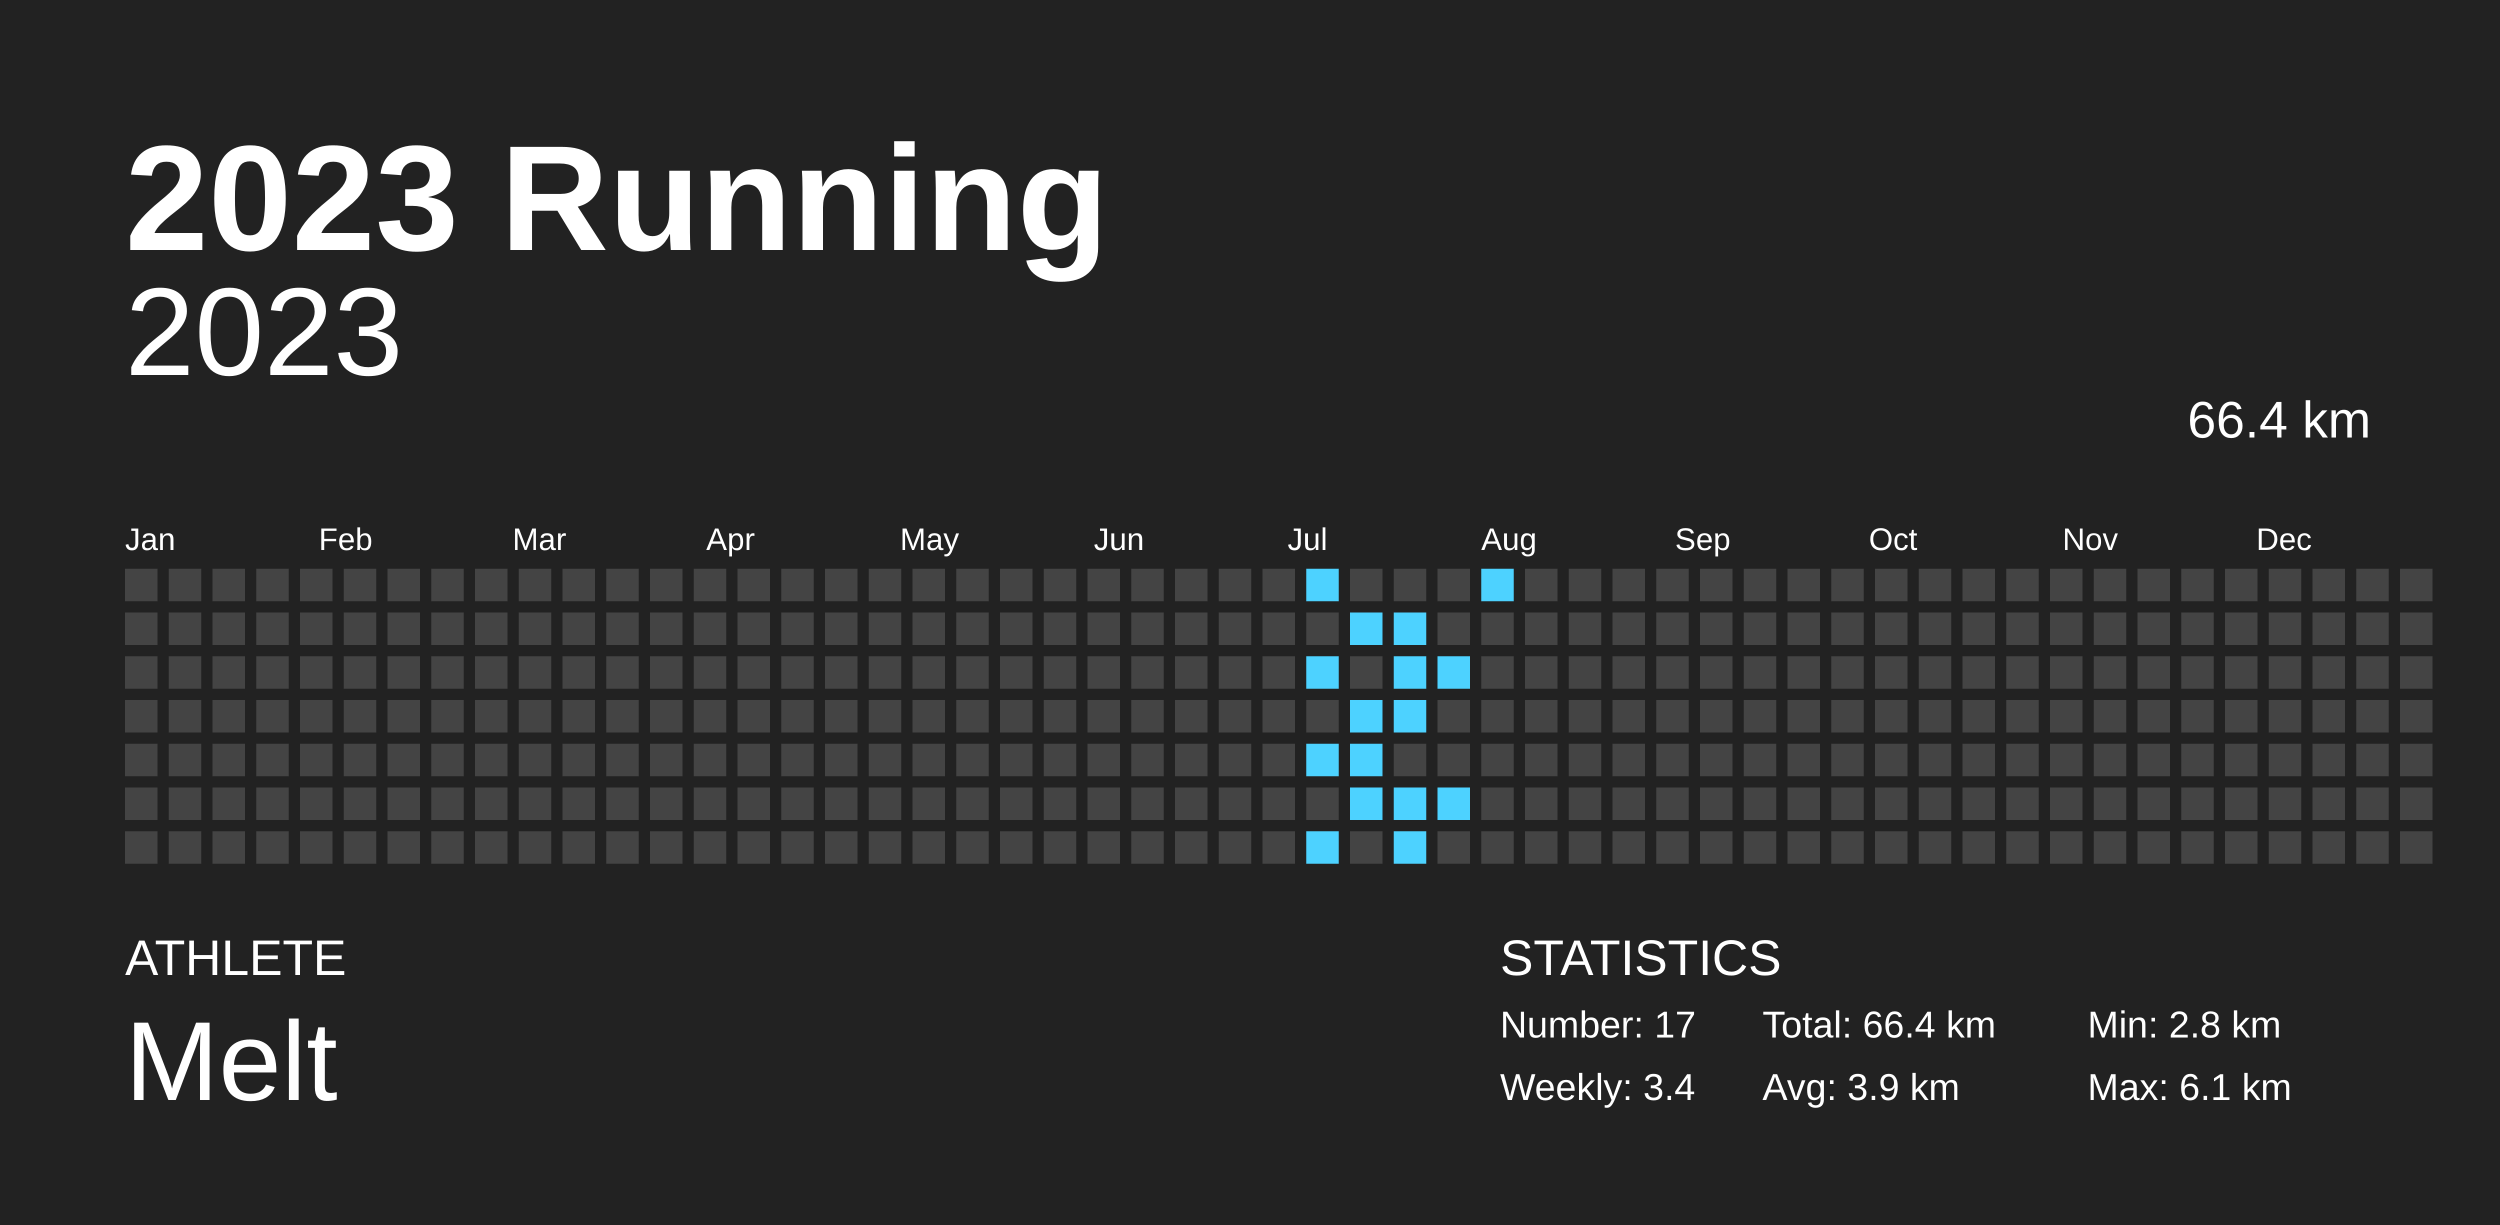
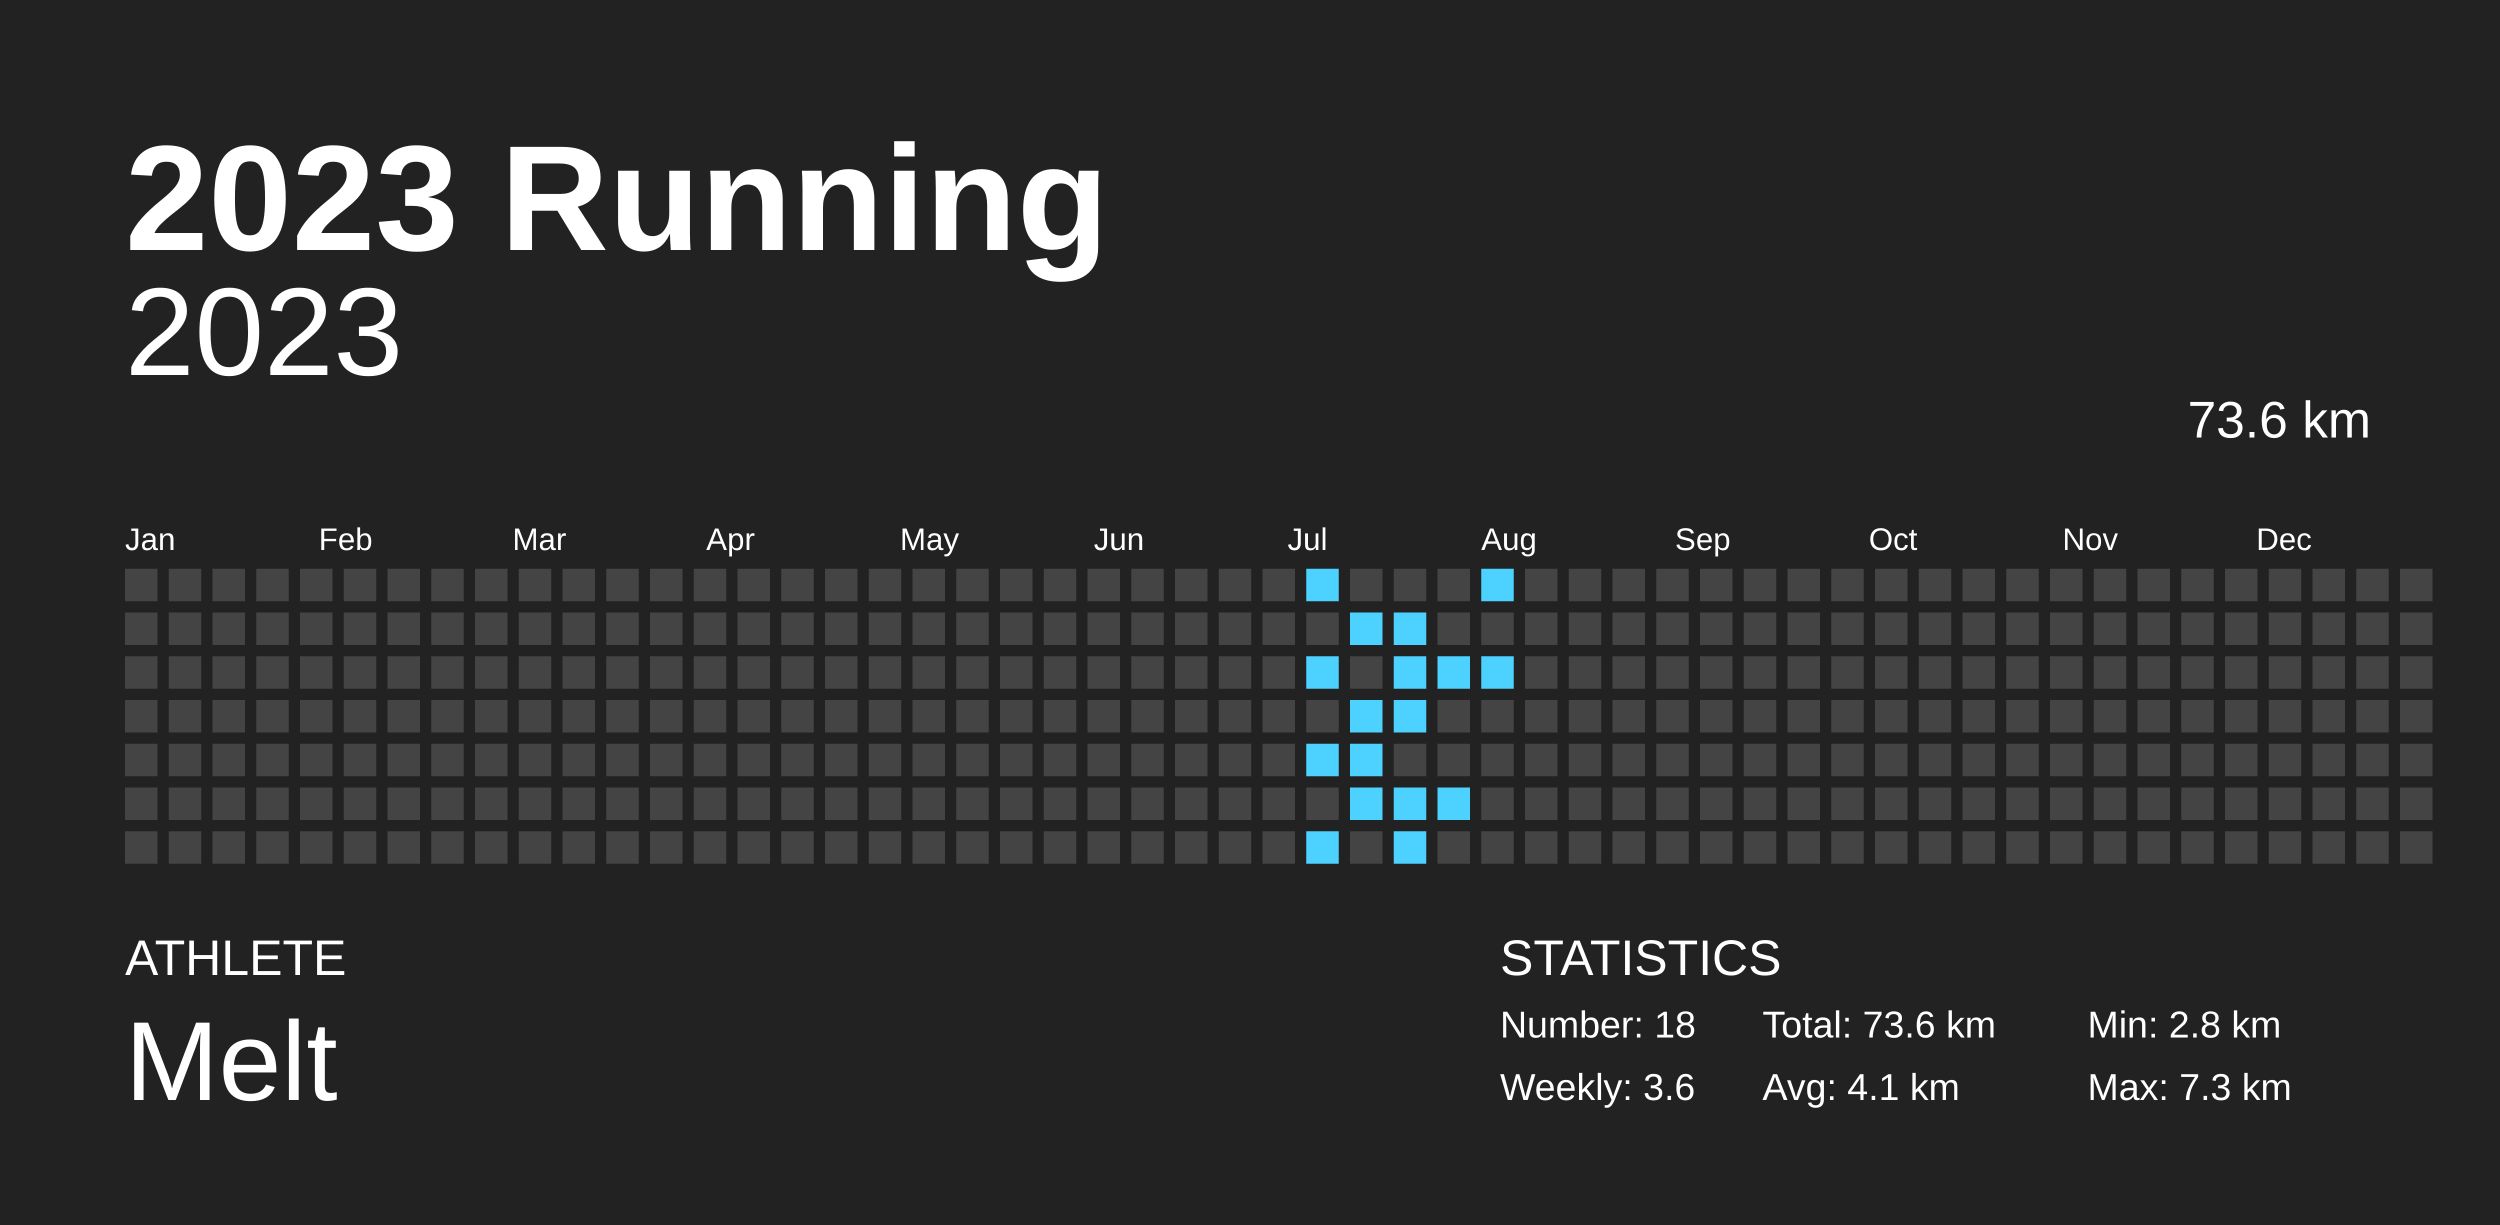
<svg xmlns="http://www.w3.org/2000/svg" baseProfile="full" height="98mm" version="1.1" viewBox="0,0,200,98" width="200mm">
  <defs />
  <rect fill="#222222" height="98" width="200" x="0" y="0" />
  <text fill="#FFFFFF" style="font-size:12px; font-family:Arial; font-weight:bold;" x="10" y="20">2023 Running</text>
  <text fill="#FFFFFF" style="font-size:4px; font-family:Arial" x="10" y="78">ATHLETE</text>
  <text fill="#FFFFFF" style="font-size:9px; font-family:Arial" x="10" y="88">Melt</text>
  <text fill="#FFFFFF" style="font-size:4px; font-family:Arial" x="120" y="78">STATISTICS</text>
-   <text fill="#FFFFFF" style="font-size:3px; font-family:Arial" x="120" y="83">Number: 17</text>
-   <text fill="#FFFFFF" style="font-size:3px; font-family:Arial" x="120" y="88">Weekly: 3.4</text>
-   <text fill="#FFFFFF" style="font-size:3px; font-family:Arial" x="141" y="83">Total: 66.4 km</text>
-   <text fill="#FFFFFF" style="font-size:3px; font-family:Arial" x="141" y="88">Avg: 3.9 km</text>
+   <text fill="#FFFFFF" style="font-size:3px; font-family:Arial" x="120" y="83">Number: 18</text>
+   <text fill="#FFFFFF" style="font-size:3px; font-family:Arial" x="120" y="88">Weekly: 3.6</text>
+   <text fill="#FFFFFF" style="font-size:3px; font-family:Arial" x="141" y="83">Total: 73.6 km</text>
+   <text fill="#FFFFFF" style="font-size:3px; font-family:Arial" x="141" y="88">Avg: 4.1 km</text>
  <text fill="#FFFFFF" style="font-size:3px; font-family:Arial" x="167" y="83">Min: 2.8 km</text>
-   <text fill="#FFFFFF" style="font-size:3px; font-family:Arial" x="167" y="88">Max: 6.1 km</text>
+   <text fill="#FFFFFF" style="font-size:3px; font-family:Arial" x="167" y="88">Max: 7.3 km</text>
  <text alignment-baseline="hanging" fill="#FFFFFF" style="font-size:10.0px; font-family:Arial;" x="10" y="30">2023</text>
-   <text alignment-baseline="hanging" fill="#FFFFFF" style="font-size:4.125px; font-family:Arial;" x="175" y="35">66.4 km</text>
+   <text alignment-baseline="hanging" fill="#FFFFFF" style="font-size:4.125px; font-family:Arial;" x="175" y="35">73.6 km</text>
  <text fill="#FFFFFF" style="font-size:2.5px; font-family:Arial" x="10.0" y="44">Jan</text>
  <text fill="#FFFFFF" style="font-size:2.5px; font-family:Arial" x="25.5" y="44">Feb</text>
  <text fill="#FFFFFF" style="font-size:2.5px; font-family:Arial" x="41.0" y="44">Mar</text>
  <text fill="#FFFFFF" style="font-size:2.5px; font-family:Arial" x="56.5" y="44">Apr</text>
  <text fill="#FFFFFF" style="font-size:2.5px; font-family:Arial" x="72.0" y="44">May</text>
  <text fill="#FFFFFF" style="font-size:2.5px; font-family:Arial" x="87.5" y="44">Jun</text>
  <text fill="#FFFFFF" style="font-size:2.5px; font-family:Arial" x="103.0" y="44">Jul</text>
  <text fill="#FFFFFF" style="font-size:2.5px; font-family:Arial" x="118.5" y="44">Aug</text>
  <text fill="#FFFFFF" style="font-size:2.5px; font-family:Arial" x="134.0" y="44">Sep</text>
  <text fill="#FFFFFF" style="font-size:2.5px; font-family:Arial" x="149.5" y="44">Oct</text>
  <text fill="#FFFFFF" style="font-size:2.5px; font-family:Arial" x="165.0" y="44">Nov</text>
  <text fill="#FFFFFF" style="font-size:2.5px; font-family:Arial" x="180.5" y="44">Dec</text>
  <rect fill="#444444" height="2.6" width="2.6" x="10.0" y="45.5" />
  <rect fill="#444444" height="2.6" width="2.6" x="10.0" y="49.0" />
  <rect fill="#444444" height="2.6" width="2.6" x="10.0" y="52.5" />
  <rect fill="#444444" height="2.6" width="2.6" x="10.0" y="56.0" />
  <rect fill="#444444" height="2.6" width="2.6" x="10.0" y="59.5" />
  <rect fill="#444444" height="2.6" width="2.6" x="10.0" y="63.0" />
  <rect fill="#444444" height="2.6" width="2.6" x="10.0" y="66.5" />
  <rect fill="#444444" height="2.6" width="2.6" x="13.5" y="45.5" />
  <rect fill="#444444" height="2.6" width="2.6" x="13.5" y="49.0" />
  <rect fill="#444444" height="2.6" width="2.6" x="13.5" y="52.5" />
  <rect fill="#444444" height="2.6" width="2.6" x="13.5" y="56.0" />
  <rect fill="#444444" height="2.6" width="2.6" x="13.5" y="59.5" />
  <rect fill="#444444" height="2.6" width="2.6" x="13.5" y="63.0" />
  <rect fill="#444444" height="2.6" width="2.6" x="13.5" y="66.5" />
  <rect fill="#444444" height="2.6" width="2.6" x="17.0" y="45.5" />
  <rect fill="#444444" height="2.6" width="2.6" x="17.0" y="49.0" />
  <rect fill="#444444" height="2.6" width="2.6" x="17.0" y="52.5" />
  <rect fill="#444444" height="2.6" width="2.6" x="17.0" y="56.0" />
  <rect fill="#444444" height="2.6" width="2.6" x="17.0" y="59.5" />
  <rect fill="#444444" height="2.6" width="2.6" x="17.0" y="63.0" />
  <rect fill="#444444" height="2.6" width="2.6" x="17.0" y="66.5" />
  <rect fill="#444444" height="2.6" width="2.6" x="20.5" y="45.5" />
  <rect fill="#444444" height="2.6" width="2.6" x="20.5" y="49.0" />
  <rect fill="#444444" height="2.6" width="2.6" x="20.5" y="52.5" />
  <rect fill="#444444" height="2.6" width="2.6" x="20.5" y="56.0" />
  <rect fill="#444444" height="2.6" width="2.6" x="20.5" y="59.5" />
  <rect fill="#444444" height="2.6" width="2.6" x="20.5" y="63.0" />
  <rect fill="#444444" height="2.6" width="2.6" x="20.5" y="66.5" />
  <rect fill="#444444" height="2.6" width="2.6" x="24.0" y="45.5" />
  <rect fill="#444444" height="2.6" width="2.6" x="24.0" y="49.0" />
  <rect fill="#444444" height="2.6" width="2.6" x="24.0" y="52.5" />
  <rect fill="#444444" height="2.6" width="2.6" x="24.0" y="56.0" />
  <rect fill="#444444" height="2.6" width="2.6" x="24.0" y="59.5" />
  <rect fill="#444444" height="2.6" width="2.6" x="24.0" y="63.0" />
  <rect fill="#444444" height="2.6" width="2.6" x="24.0" y="66.5" />
  <rect fill="#444444" height="2.6" width="2.6" x="27.5" y="45.5" />
  <rect fill="#444444" height="2.6" width="2.6" x="27.5" y="49.0" />
  <rect fill="#444444" height="2.6" width="2.6" x="27.5" y="52.5" />
  <rect fill="#444444" height="2.6" width="2.6" x="27.5" y="56.0" />
  <rect fill="#444444" height="2.6" width="2.6" x="27.5" y="59.5" />
  <rect fill="#444444" height="2.6" width="2.6" x="27.5" y="63.0" />
  <rect fill="#444444" height="2.6" width="2.6" x="27.5" y="66.5" />
  <rect fill="#444444" height="2.6" width="2.6" x="31.0" y="45.5" />
  <rect fill="#444444" height="2.6" width="2.6" x="31.0" y="49.0" />
  <rect fill="#444444" height="2.6" width="2.6" x="31.0" y="52.5" />
  <rect fill="#444444" height="2.6" width="2.6" x="31.0" y="56.0" />
  <rect fill="#444444" height="2.6" width="2.6" x="31.0" y="59.5" />
  <rect fill="#444444" height="2.6" width="2.6" x="31.0" y="63.0" />
  <rect fill="#444444" height="2.6" width="2.6" x="31.0" y="66.5" />
  <rect fill="#444444" height="2.6" width="2.6" x="34.5" y="45.5" />
  <rect fill="#444444" height="2.6" width="2.6" x="34.5" y="49.0" />
  <rect fill="#444444" height="2.6" width="2.6" x="34.5" y="52.5" />
  <rect fill="#444444" height="2.6" width="2.6" x="34.5" y="56.0" />
  <rect fill="#444444" height="2.6" width="2.6" x="34.5" y="59.5" />
  <rect fill="#444444" height="2.6" width="2.6" x="34.5" y="63.0" />
  <rect fill="#444444" height="2.6" width="2.6" x="34.5" y="66.5" />
  <rect fill="#444444" height="2.6" width="2.6" x="38.0" y="45.5" />
  <rect fill="#444444" height="2.6" width="2.6" x="38.0" y="49.0" />
  <rect fill="#444444" height="2.6" width="2.6" x="38.0" y="52.5" />
  <rect fill="#444444" height="2.6" width="2.6" x="38.0" y="56.0" />
  <rect fill="#444444" height="2.6" width="2.6" x="38.0" y="59.5" />
  <rect fill="#444444" height="2.6" width="2.6" x="38.0" y="63.0" />
  <rect fill="#444444" height="2.6" width="2.6" x="38.0" y="66.5" />
  <rect fill="#444444" height="2.6" width="2.6" x="41.5" y="45.5" />
  <rect fill="#444444" height="2.6" width="2.6" x="41.5" y="49.0" />
  <rect fill="#444444" height="2.6" width="2.6" x="41.5" y="52.5" />
  <rect fill="#444444" height="2.6" width="2.6" x="41.5" y="56.0" />
  <rect fill="#444444" height="2.6" width="2.6" x="41.5" y="59.5" />
  <rect fill="#444444" height="2.6" width="2.6" x="41.5" y="63.0" />
  <rect fill="#444444" height="2.6" width="2.6" x="41.5" y="66.5" />
  <rect fill="#444444" height="2.6" width="2.6" x="45.0" y="45.5" />
  <rect fill="#444444" height="2.6" width="2.6" x="45.0" y="49.0" />
  <rect fill="#444444" height="2.6" width="2.6" x="45.0" y="52.5" />
  <rect fill="#444444" height="2.6" width="2.6" x="45.0" y="56.0" />
  <rect fill="#444444" height="2.6" width="2.6" x="45.0" y="59.5" />
  <rect fill="#444444" height="2.6" width="2.6" x="45.0" y="63.0" />
  <rect fill="#444444" height="2.6" width="2.6" x="45.0" y="66.5" />
  <rect fill="#444444" height="2.6" width="2.6" x="48.5" y="45.5" />
  <rect fill="#444444" height="2.6" width="2.6" x="48.5" y="49.0" />
  <rect fill="#444444" height="2.6" width="2.6" x="48.5" y="52.5" />
  <rect fill="#444444" height="2.6" width="2.6" x="48.5" y="56.0" />
  <rect fill="#444444" height="2.6" width="2.6" x="48.5" y="59.5" />
  <rect fill="#444444" height="2.6" width="2.6" x="48.5" y="63.0" />
  <rect fill="#444444" height="2.6" width="2.6" x="48.5" y="66.5" />
  <rect fill="#444444" height="2.6" width="2.6" x="52.0" y="45.5" />
  <rect fill="#444444" height="2.6" width="2.6" x="52.0" y="49.0" />
  <rect fill="#444444" height="2.6" width="2.6" x="52.0" y="52.5" />
  <rect fill="#444444" height="2.6" width="2.6" x="52.0" y="56.0" />
  <rect fill="#444444" height="2.6" width="2.6" x="52.0" y="59.5" />
  <rect fill="#444444" height="2.6" width="2.6" x="52.0" y="63.0" />
  <rect fill="#444444" height="2.6" width="2.6" x="52.0" y="66.5" />
  <rect fill="#444444" height="2.6" width="2.6" x="55.5" y="45.5" />
  <rect fill="#444444" height="2.6" width="2.6" x="55.5" y="49.0" />
  <rect fill="#444444" height="2.6" width="2.6" x="55.5" y="52.5" />
  <rect fill="#444444" height="2.6" width="2.6" x="55.5" y="56.0" />
  <rect fill="#444444" height="2.6" width="2.6" x="55.5" y="59.5" />
  <rect fill="#444444" height="2.6" width="2.6" x="55.5" y="63.0" />
  <rect fill="#444444" height="2.6" width="2.6" x="55.5" y="66.5" />
  <rect fill="#444444" height="2.6" width="2.6" x="59.0" y="45.5" />
  <rect fill="#444444" height="2.6" width="2.6" x="59.0" y="49.0" />
  <rect fill="#444444" height="2.6" width="2.6" x="59.0" y="52.5" />
  <rect fill="#444444" height="2.6" width="2.6" x="59.0" y="56.0" />
  <rect fill="#444444" height="2.6" width="2.6" x="59.0" y="59.5" />
  <rect fill="#444444" height="2.6" width="2.6" x="59.0" y="63.0" />
  <rect fill="#444444" height="2.6" width="2.6" x="59.0" y="66.5" />
  <rect fill="#444444" height="2.6" width="2.6" x="62.5" y="45.5" />
  <rect fill="#444444" height="2.6" width="2.6" x="62.5" y="49.0" />
  <rect fill="#444444" height="2.6" width="2.6" x="62.5" y="52.5" />
  <rect fill="#444444" height="2.6" width="2.6" x="62.5" y="56.0" />
  <rect fill="#444444" height="2.6" width="2.6" x="62.5" y="59.5" />
  <rect fill="#444444" height="2.6" width="2.6" x="62.5" y="63.0" />
  <rect fill="#444444" height="2.6" width="2.6" x="62.5" y="66.5" />
  <rect fill="#444444" height="2.6" width="2.6" x="66.0" y="45.5" />
  <rect fill="#444444" height="2.6" width="2.6" x="66.0" y="49.0" />
  <rect fill="#444444" height="2.6" width="2.6" x="66.0" y="52.5" />
  <rect fill="#444444" height="2.6" width="2.6" x="66.0" y="56.0" />
  <rect fill="#444444" height="2.6" width="2.6" x="66.0" y="59.5" />
  <rect fill="#444444" height="2.6" width="2.6" x="66.0" y="63.0" />
  <rect fill="#444444" height="2.6" width="2.6" x="66.0" y="66.5" />
  <rect fill="#444444" height="2.6" width="2.6" x="69.5" y="45.5" />
  <rect fill="#444444" height="2.6" width="2.6" x="69.5" y="49.0" />
  <rect fill="#444444" height="2.6" width="2.6" x="69.5" y="52.5" />
  <rect fill="#444444" height="2.6" width="2.6" x="69.5" y="56.0" />
  <rect fill="#444444" height="2.6" width="2.6" x="69.5" y="59.5" />
  <rect fill="#444444" height="2.6" width="2.6" x="69.5" y="63.0" />
  <rect fill="#444444" height="2.6" width="2.6" x="69.5" y="66.5" />
  <rect fill="#444444" height="2.6" width="2.6" x="73.0" y="45.5" />
  <rect fill="#444444" height="2.6" width="2.6" x="73.0" y="49.0" />
  <rect fill="#444444" height="2.6" width="2.6" x="73.0" y="52.5" />
  <rect fill="#444444" height="2.6" width="2.6" x="73.0" y="56.0" />
  <rect fill="#444444" height="2.6" width="2.6" x="73.0" y="59.5" />
  <rect fill="#444444" height="2.6" width="2.6" x="73.0" y="63.0" />
  <rect fill="#444444" height="2.6" width="2.6" x="73.0" y="66.5" />
  <rect fill="#444444" height="2.6" width="2.6" x="76.5" y="45.5" />
  <rect fill="#444444" height="2.6" width="2.6" x="76.5" y="49.0" />
  <rect fill="#444444" height="2.6" width="2.6" x="76.5" y="52.5" />
  <rect fill="#444444" height="2.6" width="2.6" x="76.5" y="56.0" />
  <rect fill="#444444" height="2.6" width="2.6" x="76.5" y="59.5" />
  <rect fill="#444444" height="2.6" width="2.6" x="76.5" y="63.0" />
  <rect fill="#444444" height="2.6" width="2.6" x="76.5" y="66.5" />
  <rect fill="#444444" height="2.6" width="2.6" x="80.0" y="45.5" />
  <rect fill="#444444" height="2.6" width="2.6" x="80.0" y="49.0" />
  <rect fill="#444444" height="2.6" width="2.6" x="80.0" y="52.5" />
  <rect fill="#444444" height="2.6" width="2.6" x="80.0" y="56.0" />
  <rect fill="#444444" height="2.6" width="2.6" x="80.0" y="59.5" />
  <rect fill="#444444" height="2.6" width="2.6" x="80.0" y="63.0" />
  <rect fill="#444444" height="2.6" width="2.6" x="80.0" y="66.5" />
  <rect fill="#444444" height="2.6" width="2.6" x="83.5" y="45.5" />
  <rect fill="#444444" height="2.6" width="2.6" x="83.5" y="49.0" />
  <rect fill="#444444" height="2.6" width="2.6" x="83.5" y="52.5" />
  <rect fill="#444444" height="2.6" width="2.6" x="83.5" y="56.0" />
  <rect fill="#444444" height="2.6" width="2.6" x="83.5" y="59.5" />
  <rect fill="#444444" height="2.6" width="2.6" x="83.5" y="63.0" />
  <rect fill="#444444" height="2.6" width="2.6" x="83.5" y="66.5" />
  <rect fill="#444444" height="2.6" width="2.6" x="87.0" y="45.5" />
  <rect fill="#444444" height="2.6" width="2.6" x="87.0" y="49.0" />
  <rect fill="#444444" height="2.6" width="2.6" x="87.0" y="52.5" />
  <rect fill="#444444" height="2.6" width="2.6" x="87.0" y="56.0" />
  <rect fill="#444444" height="2.6" width="2.6" x="87.0" y="59.5" />
  <rect fill="#444444" height="2.6" width="2.6" x="87.0" y="63.0" />
  <rect fill="#444444" height="2.6" width="2.6" x="87.0" y="66.5" />
  <rect fill="#444444" height="2.6" width="2.6" x="90.5" y="45.5" />
  <rect fill="#444444" height="2.6" width="2.6" x="90.5" y="49.0" />
  <rect fill="#444444" height="2.6" width="2.6" x="90.5" y="52.5" />
  <rect fill="#444444" height="2.6" width="2.6" x="90.5" y="56.0" />
  <rect fill="#444444" height="2.6" width="2.6" x="90.5" y="59.5" />
  <rect fill="#444444" height="2.6" width="2.6" x="90.5" y="63.0" />
  <rect fill="#444444" height="2.6" width="2.6" x="90.5" y="66.5" />
  <rect fill="#444444" height="2.6" width="2.6" x="94.0" y="45.5" />
  <rect fill="#444444" height="2.6" width="2.6" x="94.0" y="49.0" />
  <rect fill="#444444" height="2.6" width="2.6" x="94.0" y="52.5" />
  <rect fill="#444444" height="2.6" width="2.6" x="94.0" y="56.0" />
  <rect fill="#444444" height="2.6" width="2.6" x="94.0" y="59.5" />
  <rect fill="#444444" height="2.6" width="2.6" x="94.0" y="63.0" />
  <rect fill="#444444" height="2.6" width="2.6" x="94.0" y="66.5" />
  <rect fill="#444444" height="2.6" width="2.6" x="97.5" y="45.5" />
  <rect fill="#444444" height="2.6" width="2.6" x="97.5" y="49.0" />
  <rect fill="#444444" height="2.6" width="2.6" x="97.5" y="52.5" />
  <rect fill="#444444" height="2.6" width="2.6" x="97.5" y="56.0" />
  <rect fill="#444444" height="2.6" width="2.6" x="97.5" y="59.5" />
  <rect fill="#444444" height="2.6" width="2.6" x="97.5" y="63.0" />
  <rect fill="#444444" height="2.6" width="2.6" x="97.5" y="66.5" />
  <rect fill="#444444" height="2.6" width="2.6" x="101.0" y="45.5" />
  <rect fill="#444444" height="2.6" width="2.6" x="101.0" y="49.0" />
  <rect fill="#444444" height="2.6" width="2.6" x="101.0" y="52.5" />
  <rect fill="#444444" height="2.6" width="2.6" x="101.0" y="56.0" />
  <rect fill="#444444" height="2.6" width="2.6" x="101.0" y="59.5" />
  <rect fill="#444444" height="2.6" width="2.6" x="101.0" y="63.0" />
  <rect fill="#444444" height="2.6" width="2.6" x="101.0" y="66.5" />
  <rect fill="#4dd2ff" height="2.6" width="2.6" x="104.5" y="45.5" />
  <rect fill="#444444" height="2.6" width="2.6" x="104.5" y="49.0" />
  <rect fill="#4dd2ff" height="2.6" width="2.6" x="104.5" y="52.5" />
  <rect fill="#444444" height="2.6" width="2.6" x="104.5" y="56.0" />
  <rect fill="#4dd2ff" height="2.6" width="2.6" x="104.5" y="59.5" />
  <rect fill="#444444" height="2.6" width="2.6" x="104.5" y="63.0" />
  <rect fill="#4dd2ff" height="2.6" width="2.6" x="104.5" y="66.5" />
  <rect fill="#444444" height="2.6" width="2.6" x="108.0" y="45.5" />
  <rect fill="#4dd2ff" height="2.6" width="2.6" x="108.0" y="49.0" />
  <rect fill="#444444" height="2.6" width="2.6" x="108.0" y="52.5" />
  <rect fill="#4dd2ff" height="2.6" width="2.6" x="108.0" y="56.0" />
  <rect fill="#4dd2ff" height="2.6" width="2.6" x="108.0" y="59.5" />
  <rect fill="#4dd2ff" height="2.6" width="2.6" x="108.0" y="63.0" />
  <rect fill="#444444" height="2.6" width="2.6" x="108.0" y="66.5" />
  <rect fill="#444444" height="2.6" width="2.6" x="111.5" y="45.5" />
  <rect fill="#4dd2ff" height="2.6" width="2.6" x="111.5" y="49.0" />
  <rect fill="#4dd2ff" height="2.6" width="2.6" x="111.5" y="52.5" />
  <rect fill="#4dd2ff" height="2.6" width="2.6" x="111.5" y="56.0" />
  <rect fill="#444444" height="2.6" width="2.6" x="111.5" y="59.5" />
  <rect fill="#4dd2ff" height="2.6" width="2.6" x="111.5" y="63.0" />
  <rect fill="#4dd2ff" height="2.6" width="2.6" x="111.5" y="66.5" />
  <rect fill="#444444" height="2.6" width="2.6" x="115.0" y="45.5" />
  <rect fill="#444444" height="2.6" width="2.6" x="115.0" y="49.0" />
  <rect fill="#4dd2ff" height="2.6" width="2.6" x="115.0" y="52.5" />
  <rect fill="#444444" height="2.6" width="2.6" x="115.0" y="56.0" />
  <rect fill="#444444" height="2.6" width="2.6" x="115.0" y="59.5" />
  <rect fill="#4dd2ff" height="2.6" width="2.6" x="115.0" y="63.0" />
  <rect fill="#444444" height="2.6" width="2.6" x="115.0" y="66.5" />
  <rect fill="#4dd2ff" height="2.6" width="2.6" x="118.5" y="45.5" />
  <rect fill="#444444" height="2.6" width="2.6" x="118.5" y="49.0" />
-   <rect fill="#444444" height="2.6" width="2.6" x="118.5" y="52.5" />
+   <rect fill="#4dd2ff" height="2.6" width="2.6" x="118.5" y="52.5" />
  <rect fill="#444444" height="2.6" width="2.6" x="118.5" y="56.0" />
  <rect fill="#444444" height="2.6" width="2.6" x="118.5" y="59.5" />
  <rect fill="#444444" height="2.6" width="2.6" x="118.5" y="63.0" />
  <rect fill="#444444" height="2.6" width="2.6" x="118.5" y="66.5" />
  <rect fill="#444444" height="2.6" width="2.6" x="122.0" y="45.5" />
  <rect fill="#444444" height="2.6" width="2.6" x="122.0" y="49.0" />
  <rect fill="#444444" height="2.6" width="2.6" x="122.0" y="52.5" />
  <rect fill="#444444" height="2.6" width="2.6" x="122.0" y="56.0" />
  <rect fill="#444444" height="2.6" width="2.6" x="122.0" y="59.5" />
  <rect fill="#444444" height="2.6" width="2.6" x="122.0" y="63.0" />
  <rect fill="#444444" height="2.6" width="2.6" x="122.0" y="66.5" />
  <rect fill="#444444" height="2.6" width="2.6" x="125.5" y="45.5" />
  <rect fill="#444444" height="2.6" width="2.6" x="125.5" y="49.0" />
  <rect fill="#444444" height="2.6" width="2.6" x="125.5" y="52.5" />
  <rect fill="#444444" height="2.6" width="2.6" x="125.5" y="56.0" />
  <rect fill="#444444" height="2.6" width="2.6" x="125.5" y="59.5" />
  <rect fill="#444444" height="2.6" width="2.6" x="125.5" y="63.0" />
  <rect fill="#444444" height="2.6" width="2.6" x="125.5" y="66.5" />
  <rect fill="#444444" height="2.6" width="2.6" x="129.0" y="45.5" />
  <rect fill="#444444" height="2.6" width="2.6" x="129.0" y="49.0" />
  <rect fill="#444444" height="2.6" width="2.6" x="129.0" y="52.5" />
  <rect fill="#444444" height="2.6" width="2.6" x="129.0" y="56.0" />
  <rect fill="#444444" height="2.6" width="2.6" x="129.0" y="59.5" />
  <rect fill="#444444" height="2.6" width="2.6" x="129.0" y="63.0" />
  <rect fill="#444444" height="2.6" width="2.6" x="129.0" y="66.5" />
  <rect fill="#444444" height="2.6" width="2.6" x="132.5" y="45.5" />
  <rect fill="#444444" height="2.6" width="2.6" x="132.5" y="49.0" />
  <rect fill="#444444" height="2.6" width="2.6" x="132.5" y="52.5" />
  <rect fill="#444444" height="2.6" width="2.6" x="132.5" y="56.0" />
  <rect fill="#444444" height="2.6" width="2.6" x="132.5" y="59.5" />
  <rect fill="#444444" height="2.6" width="2.6" x="132.5" y="63.0" />
  <rect fill="#444444" height="2.6" width="2.6" x="132.5" y="66.5" />
  <rect fill="#444444" height="2.6" width="2.6" x="136.0" y="45.5" />
  <rect fill="#444444" height="2.6" width="2.6" x="136.0" y="49.0" />
  <rect fill="#444444" height="2.6" width="2.6" x="136.0" y="52.5" />
  <rect fill="#444444" height="2.6" width="2.6" x="136.0" y="56.0" />
  <rect fill="#444444" height="2.6" width="2.6" x="136.0" y="59.5" />
  <rect fill="#444444" height="2.6" width="2.6" x="136.0" y="63.0" />
  <rect fill="#444444" height="2.6" width="2.6" x="136.0" y="66.5" />
  <rect fill="#444444" height="2.6" width="2.6" x="139.5" y="45.5" />
  <rect fill="#444444" height="2.6" width="2.6" x="139.5" y="49.0" />
  <rect fill="#444444" height="2.6" width="2.6" x="139.5" y="52.5" />
  <rect fill="#444444" height="2.6" width="2.6" x="139.5" y="56.0" />
  <rect fill="#444444" height="2.6" width="2.6" x="139.5" y="59.5" />
  <rect fill="#444444" height="2.6" width="2.6" x="139.5" y="63.0" />
  <rect fill="#444444" height="2.6" width="2.6" x="139.5" y="66.5" />
  <rect fill="#444444" height="2.6" width="2.6" x="143.0" y="45.5" />
  <rect fill="#444444" height="2.6" width="2.6" x="143.0" y="49.0" />
  <rect fill="#444444" height="2.6" width="2.6" x="143.0" y="52.5" />
  <rect fill="#444444" height="2.6" width="2.6" x="143.0" y="56.0" />
  <rect fill="#444444" height="2.6" width="2.6" x="143.0" y="59.5" />
  <rect fill="#444444" height="2.6" width="2.6" x="143.0" y="63.0" />
  <rect fill="#444444" height="2.6" width="2.6" x="143.0" y="66.5" />
  <rect fill="#444444" height="2.6" width="2.6" x="146.5" y="45.5" />
  <rect fill="#444444" height="2.6" width="2.6" x="146.5" y="49.0" />
  <rect fill="#444444" height="2.6" width="2.6" x="146.5" y="52.5" />
  <rect fill="#444444" height="2.6" width="2.6" x="146.5" y="56.0" />
  <rect fill="#444444" height="2.6" width="2.6" x="146.5" y="59.5" />
  <rect fill="#444444" height="2.6" width="2.6" x="146.5" y="63.0" />
  <rect fill="#444444" height="2.6" width="2.6" x="146.5" y="66.5" />
  <rect fill="#444444" height="2.6" width="2.6" x="150.0" y="45.5" />
  <rect fill="#444444" height="2.6" width="2.6" x="150.0" y="49.0" />
  <rect fill="#444444" height="2.6" width="2.6" x="150.0" y="52.5" />
  <rect fill="#444444" height="2.6" width="2.6" x="150.0" y="56.0" />
  <rect fill="#444444" height="2.6" width="2.6" x="150.0" y="59.5" />
  <rect fill="#444444" height="2.6" width="2.6" x="150.0" y="63.0" />
  <rect fill="#444444" height="2.6" width="2.6" x="150.0" y="66.5" />
  <rect fill="#444444" height="2.6" width="2.6" x="153.5" y="45.5" />
  <rect fill="#444444" height="2.6" width="2.6" x="153.5" y="49.0" />
  <rect fill="#444444" height="2.6" width="2.6" x="153.5" y="52.5" />
  <rect fill="#444444" height="2.6" width="2.6" x="153.5" y="56.0" />
  <rect fill="#444444" height="2.6" width="2.6" x="153.5" y="59.5" />
  <rect fill="#444444" height="2.6" width="2.6" x="153.5" y="63.0" />
  <rect fill="#444444" height="2.6" width="2.6" x="153.5" y="66.5" />
  <rect fill="#444444" height="2.6" width="2.6" x="157.0" y="45.5" />
  <rect fill="#444444" height="2.6" width="2.6" x="157.0" y="49.0" />
  <rect fill="#444444" height="2.6" width="2.6" x="157.0" y="52.5" />
  <rect fill="#444444" height="2.6" width="2.6" x="157.0" y="56.0" />
  <rect fill="#444444" height="2.6" width="2.6" x="157.0" y="59.5" />
  <rect fill="#444444" height="2.6" width="2.6" x="157.0" y="63.0" />
  <rect fill="#444444" height="2.6" width="2.6" x="157.0" y="66.5" />
  <rect fill="#444444" height="2.6" width="2.6" x="160.5" y="45.5" />
  <rect fill="#444444" height="2.6" width="2.6" x="160.5" y="49.0" />
  <rect fill="#444444" height="2.6" width="2.6" x="160.5" y="52.5" />
  <rect fill="#444444" height="2.6" width="2.6" x="160.5" y="56.0" />
  <rect fill="#444444" height="2.6" width="2.6" x="160.5" y="59.5" />
  <rect fill="#444444" height="2.6" width="2.6" x="160.5" y="63.0" />
  <rect fill="#444444" height="2.6" width="2.6" x="160.5" y="66.5" />
  <rect fill="#444444" height="2.6" width="2.6" x="164.0" y="45.5" />
  <rect fill="#444444" height="2.6" width="2.6" x="164.0" y="49.0" />
  <rect fill="#444444" height="2.6" width="2.6" x="164.0" y="52.5" />
  <rect fill="#444444" height="2.6" width="2.6" x="164.0" y="56.0" />
  <rect fill="#444444" height="2.6" width="2.6" x="164.0" y="59.5" />
  <rect fill="#444444" height="2.6" width="2.6" x="164.0" y="63.0" />
  <rect fill="#444444" height="2.6" width="2.6" x="164.0" y="66.5" />
  <rect fill="#444444" height="2.6" width="2.6" x="167.5" y="45.5" />
  <rect fill="#444444" height="2.6" width="2.6" x="167.5" y="49.0" />
  <rect fill="#444444" height="2.6" width="2.6" x="167.5" y="52.5" />
  <rect fill="#444444" height="2.6" width="2.6" x="167.5" y="56.0" />
  <rect fill="#444444" height="2.6" width="2.6" x="167.5" y="59.5" />
  <rect fill="#444444" height="2.6" width="2.6" x="167.5" y="63.0" />
  <rect fill="#444444" height="2.6" width="2.6" x="167.5" y="66.5" />
  <rect fill="#444444" height="2.6" width="2.6" x="171.0" y="45.5" />
  <rect fill="#444444" height="2.6" width="2.6" x="171.0" y="49.0" />
  <rect fill="#444444" height="2.6" width="2.6" x="171.0" y="52.5" />
  <rect fill="#444444" height="2.6" width="2.6" x="171.0" y="56.0" />
  <rect fill="#444444" height="2.6" width="2.6" x="171.0" y="59.5" />
  <rect fill="#444444" height="2.6" width="2.6" x="171.0" y="63.0" />
  <rect fill="#444444" height="2.6" width="2.6" x="171.0" y="66.5" />
  <rect fill="#444444" height="2.6" width="2.6" x="174.5" y="45.5" />
  <rect fill="#444444" height="2.6" width="2.6" x="174.5" y="49.0" />
  <rect fill="#444444" height="2.6" width="2.6" x="174.5" y="52.5" />
  <rect fill="#444444" height="2.6" width="2.6" x="174.5" y="56.0" />
  <rect fill="#444444" height="2.6" width="2.6" x="174.5" y="59.5" />
  <rect fill="#444444" height="2.6" width="2.6" x="174.5" y="63.0" />
  <rect fill="#444444" height="2.6" width="2.6" x="174.5" y="66.5" />
  <rect fill="#444444" height="2.6" width="2.6" x="178.0" y="45.5" />
  <rect fill="#444444" height="2.6" width="2.6" x="178.0" y="49.0" />
  <rect fill="#444444" height="2.6" width="2.6" x="178.0" y="52.5" />
  <rect fill="#444444" height="2.6" width="2.6" x="178.0" y="56.0" />
  <rect fill="#444444" height="2.6" width="2.6" x="178.0" y="59.5" />
  <rect fill="#444444" height="2.6" width="2.6" x="178.0" y="63.0" />
  <rect fill="#444444" height="2.6" width="2.6" x="178.0" y="66.5" />
  <rect fill="#444444" height="2.6" width="2.6" x="181.5" y="45.5" />
  <rect fill="#444444" height="2.6" width="2.6" x="181.5" y="49.0" />
  <rect fill="#444444" height="2.6" width="2.6" x="181.5" y="52.5" />
  <rect fill="#444444" height="2.6" width="2.6" x="181.5" y="56.0" />
  <rect fill="#444444" height="2.6" width="2.6" x="181.5" y="59.5" />
  <rect fill="#444444" height="2.6" width="2.6" x="181.5" y="63.0" />
  <rect fill="#444444" height="2.6" width="2.6" x="181.5" y="66.5" />
  <rect fill="#444444" height="2.6" width="2.6" x="185.0" y="45.5" />
  <rect fill="#444444" height="2.6" width="2.6" x="185.0" y="49.0" />
  <rect fill="#444444" height="2.6" width="2.6" x="185.0" y="52.5" />
  <rect fill="#444444" height="2.6" width="2.6" x="185.0" y="56.0" />
  <rect fill="#444444" height="2.6" width="2.6" x="185.0" y="59.5" />
  <rect fill="#444444" height="2.6" width="2.6" x="185.0" y="63.0" />
  <rect fill="#444444" height="2.6" width="2.6" x="185.0" y="66.5" />
  <rect fill="#444444" height="2.6" width="2.6" x="188.5" y="45.5" />
  <rect fill="#444444" height="2.6" width="2.6" x="188.5" y="49.0" />
  <rect fill="#444444" height="2.6" width="2.6" x="188.5" y="52.5" />
  <rect fill="#444444" height="2.6" width="2.6" x="188.5" y="56.0" />
  <rect fill="#444444" height="2.6" width="2.6" x="188.5" y="59.5" />
  <rect fill="#444444" height="2.6" width="2.6" x="188.5" y="63.0" />
  <rect fill="#444444" height="2.6" width="2.6" x="188.5" y="66.5" />
  <rect fill="#444444" height="2.6" width="2.6" x="192.0" y="45.5" />
  <rect fill="#444444" height="2.6" width="2.6" x="192.0" y="49.0" />
  <rect fill="#444444" height="2.6" width="2.6" x="192.0" y="52.5" />
  <rect fill="#444444" height="2.6" width="2.6" x="192.0" y="56.0" />
  <rect fill="#444444" height="2.6" width="2.6" x="192.0" y="59.5" />
  <rect fill="#444444" height="2.6" width="2.6" x="192.0" y="63.0" />
  <rect fill="#444444" height="2.6" width="2.6" x="192.0" y="66.5" />
</svg>
